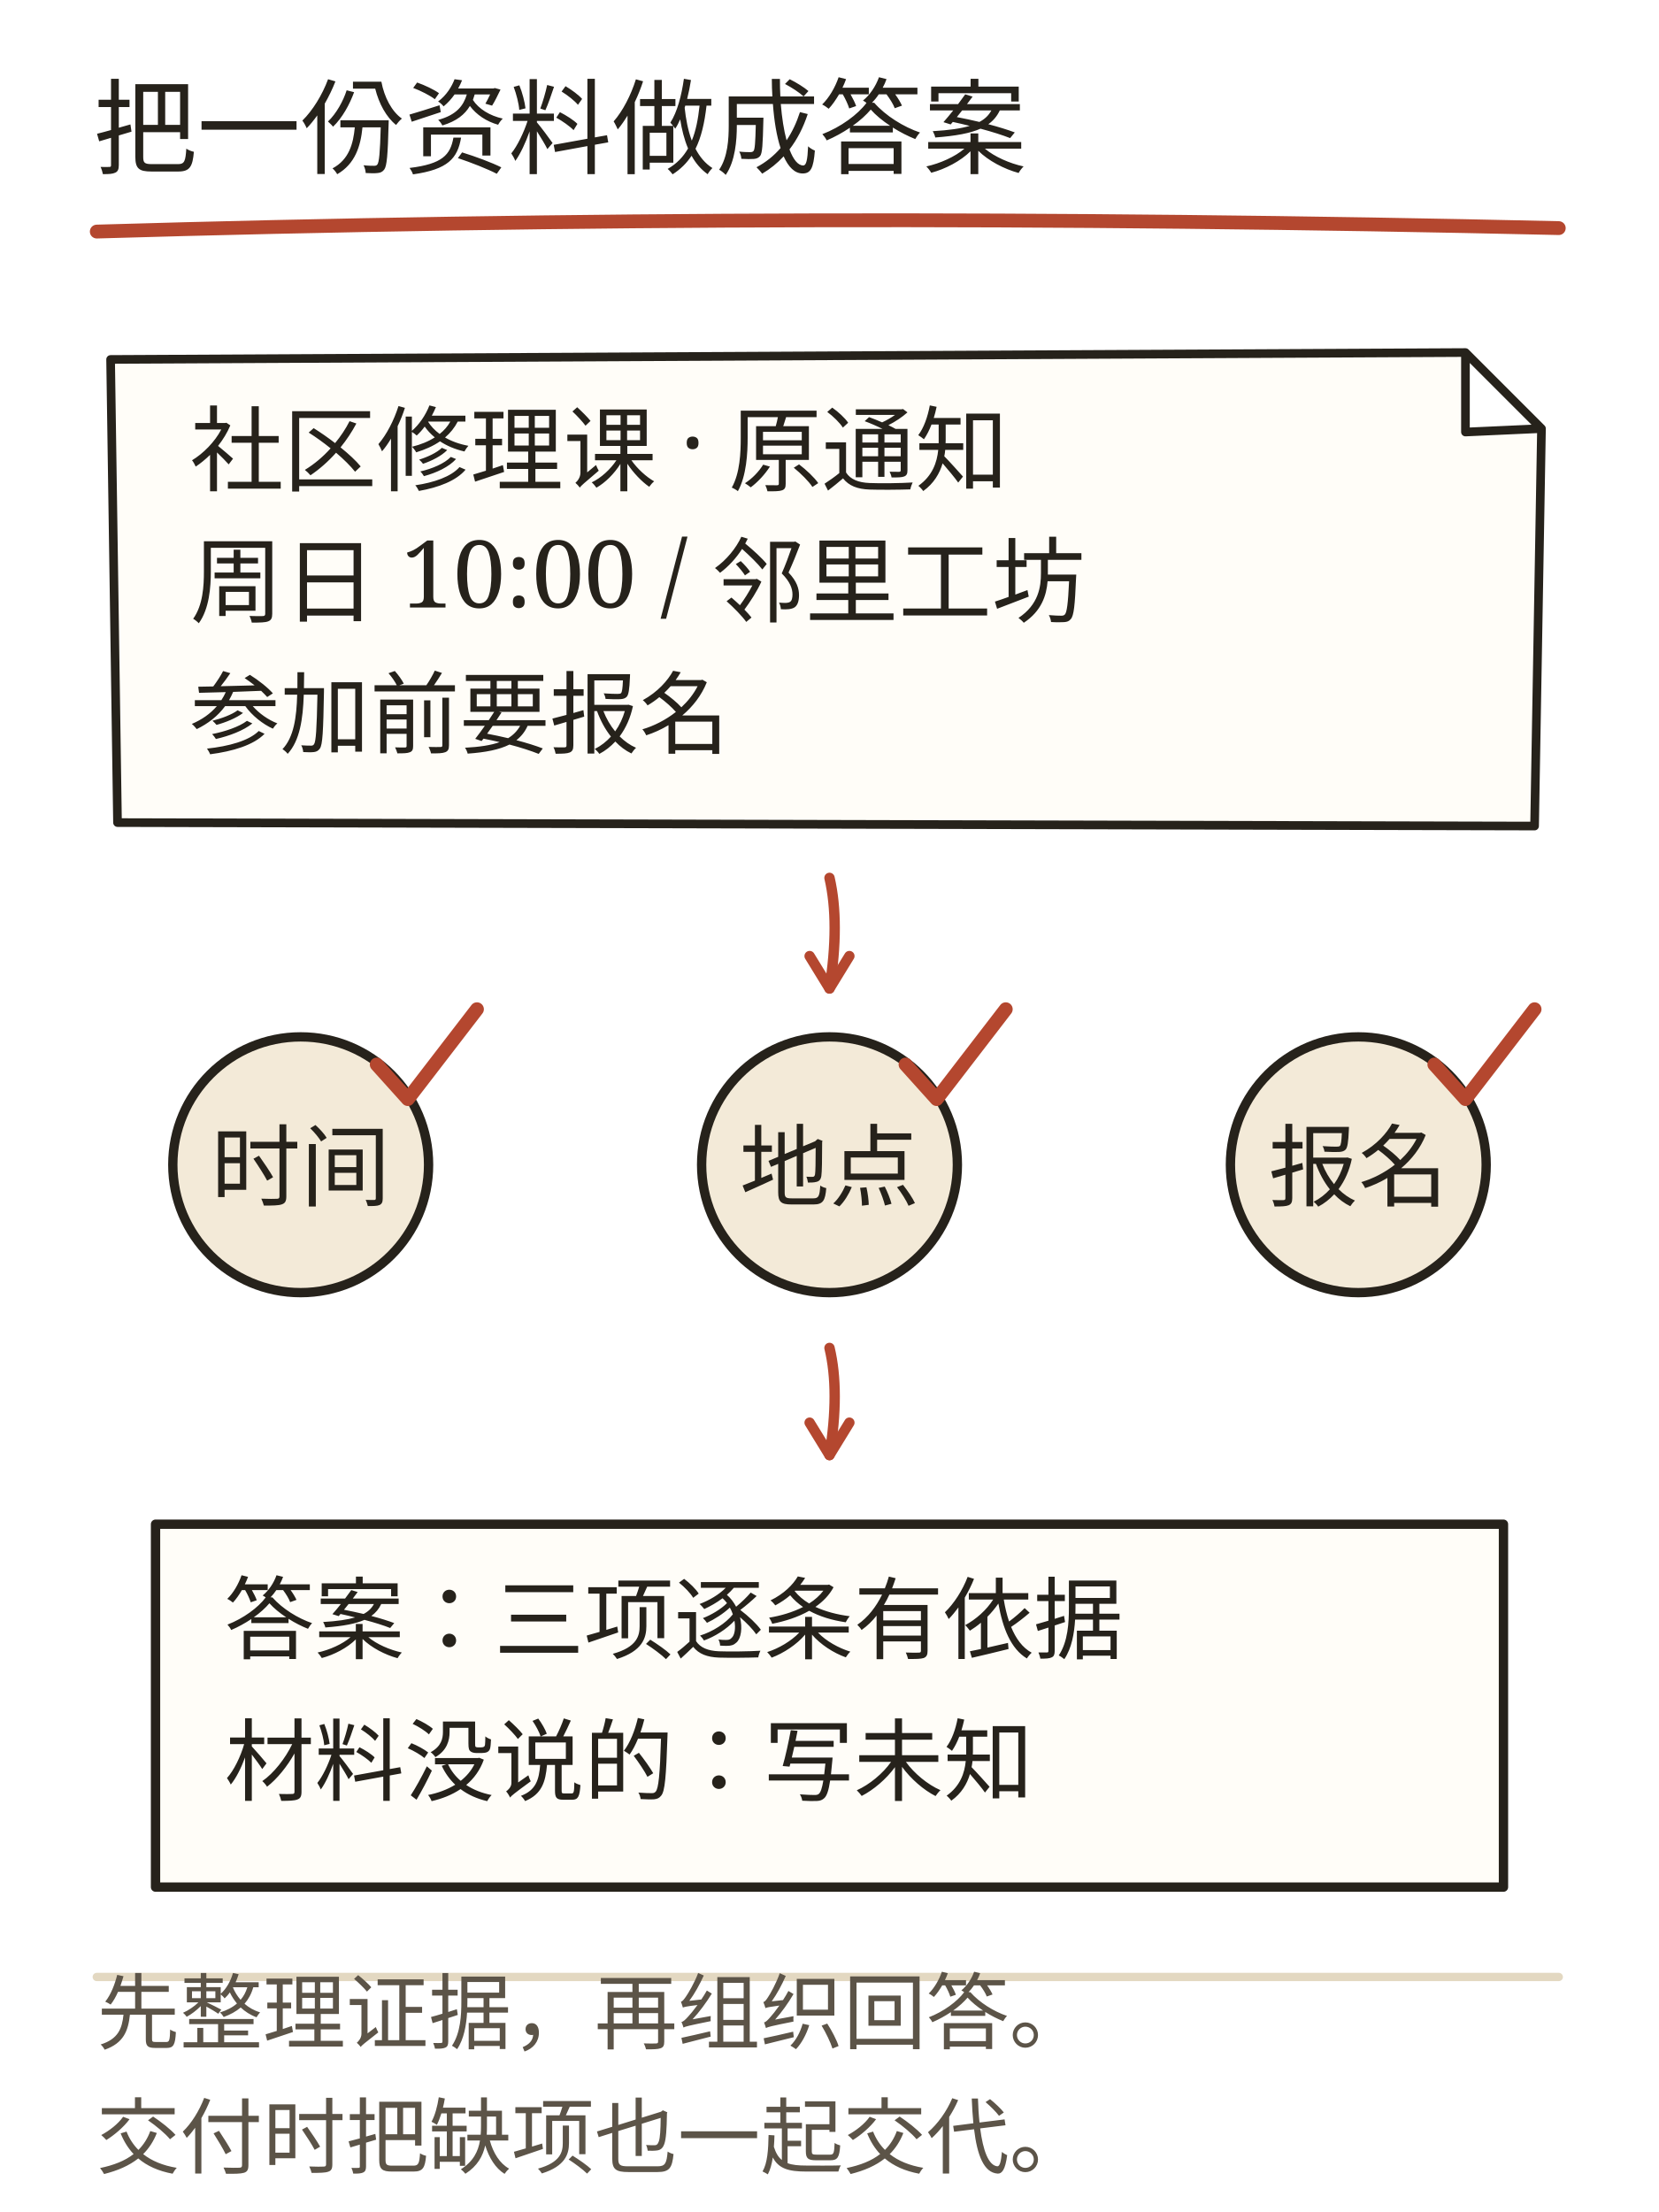
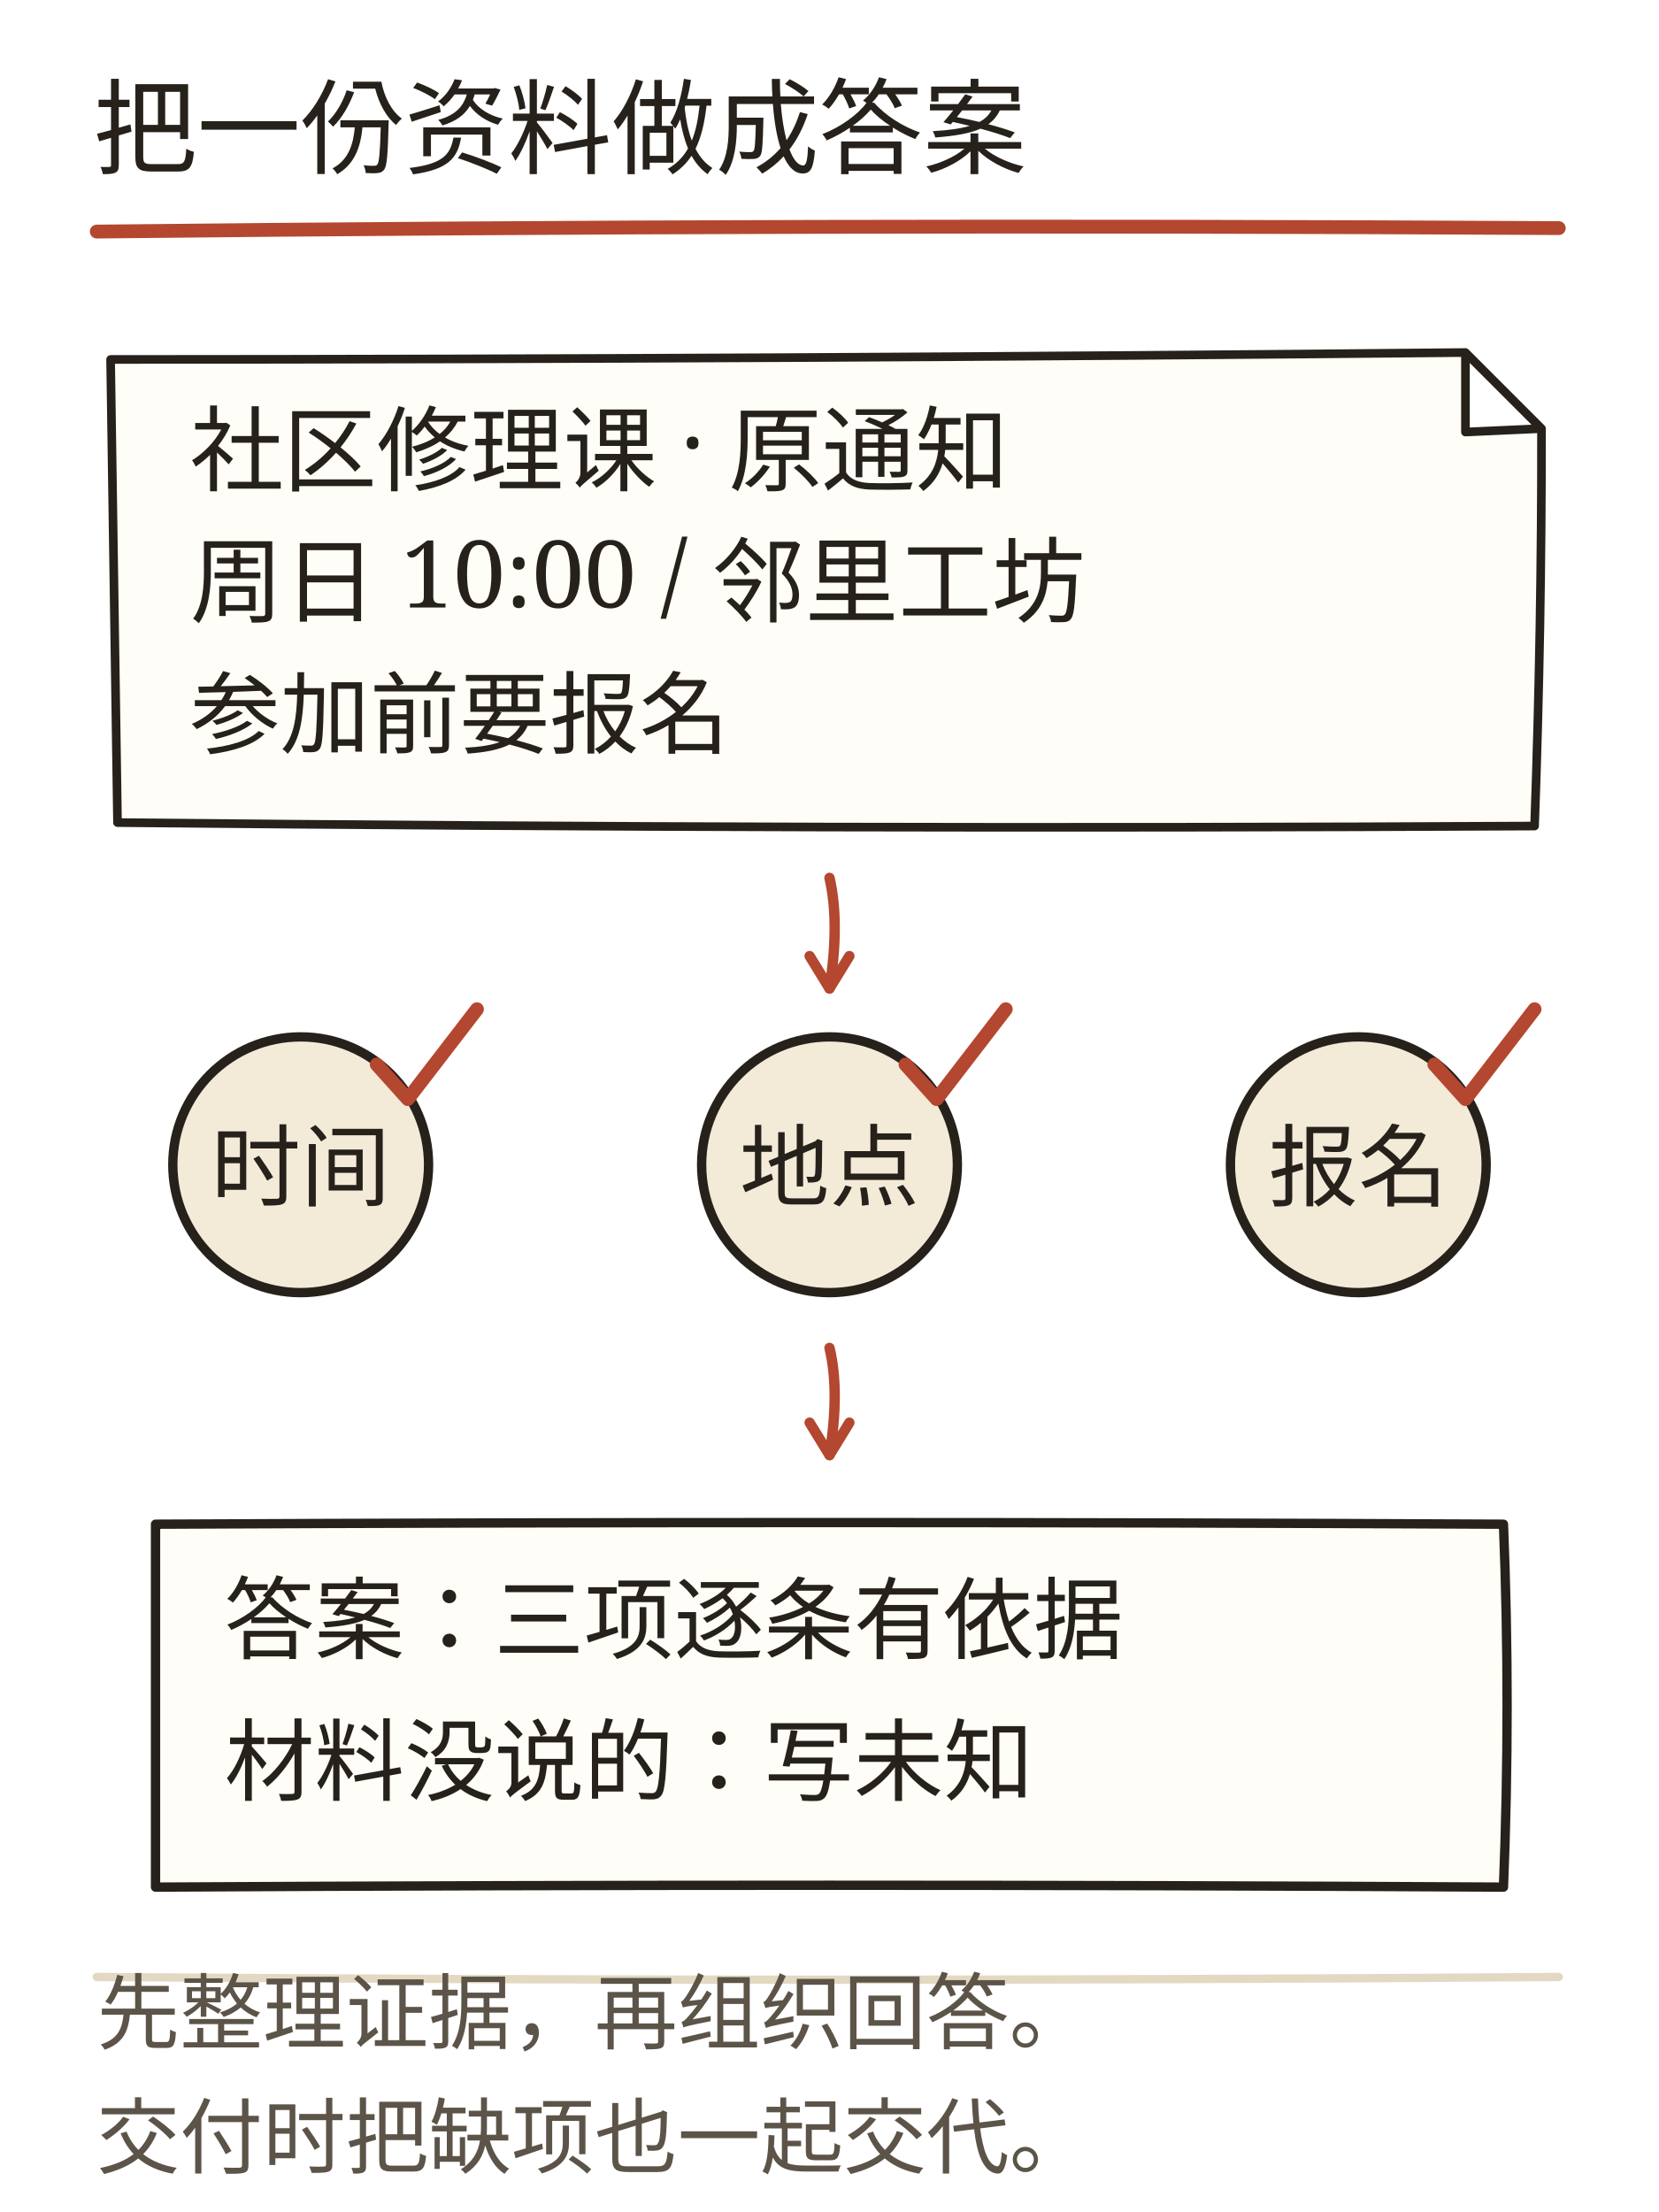
<svg xmlns="http://www.w3.org/2000/svg" width="480" height="640" viewBox="0 0 480 640" role="img" aria-labelledby="title desc">
  <g font-family="'Noto Serif SC','Source Han Serif SC','Songti SC','SimSun',serif">
    <text x="27" y="48" font-size="30" fill="#26221B" text-anchor="start">把一份资料做成答案</text>
-     <path d="M28 67 Q232 61 451 66" stroke="#B4472F" stroke-width="4" fill="none" stroke-linecap="round" stroke-linejoin="round" />
-     <path d="M32 104 L424 102 L446 124 L444 239 L34 238Z M424 102 L424 125 L446 124" stroke="#26221B" stroke-width="2.5" fill="#fffdf8" stroke-linecap="round" stroke-linejoin="round" />
+     <path d="M 28 67 Q 232 64.78 451 66" stroke="#B4472F" stroke-width="4" fill="none" stroke-linecap="round" stroke-linejoin="round" />
+     <path d="M 32 104 Q 228 103.94 424 102 L 446 124 Q 446.08 181.52 444 239 Q 239 240.08 34 238 Z M 424 102 L 424 125 L 446 124" stroke="#26221B" stroke-width="2.5" fill="#fffdf8" stroke-linecap="round" stroke-linejoin="round" />
    <text x="55" y="140" font-size="27" fill="#26221B" text-anchor="start">社区修理课 · 原通知</text>
    <text x="55" y="178" font-size="27" fill="#26221B" text-anchor="start">周日 10:00 / 邻里工坊</text>
    <text x="55" y="216" font-size="26" fill="#26221B" text-anchor="start">参加前要报名</text>
    <path d="M240 254 Q243 267 240 286" stroke="#B4472F" stroke-width="3" fill="none" stroke-linecap="round" stroke-linejoin="round" />
    <path d="M234.25 276.622 L240 286 L245.75 276.622" stroke="#B4472F" stroke-width="3" fill="none" stroke-linecap="round" stroke-linejoin="round" />
    <circle cx="87" cy="337" r="37" fill="#F3EAD8" stroke="#26221B" stroke-width="2.7" />
    <text x="87" y="347" font-size="26" fill="#26221B" text-anchor="middle">时间</text>
    <path d="M109 308 l9 10 l20 -26" stroke="#B4472F" stroke-width="4" fill="none" stroke-linecap="round" stroke-linejoin="round" />
    <circle cx="240" cy="337" r="37" fill="#F3EAD8" stroke="#26221B" stroke-width="2.7" />
    <text x="240" y="347" font-size="26" fill="#26221B" text-anchor="middle">地点</text>
    <path d="M262 308 l9 10 l20 -26" stroke="#B4472F" stroke-width="4" fill="none" stroke-linecap="round" stroke-linejoin="round" />
    <circle cx="393" cy="337" r="37" fill="#F3EAD8" stroke="#26221B" stroke-width="2.7" />
    <text x="393" y="347" font-size="26" fill="#26221B" text-anchor="middle">报名</text>
    <path d="M415 308 l9 10 l20 -26" stroke="#B4472F" stroke-width="4" fill="none" stroke-linecap="round" stroke-linejoin="round" />
    <path d="M240 390 Q243 402.5 240 421" stroke="#B4472F" stroke-width="3" fill="none" stroke-linecap="round" stroke-linejoin="round" />
    <path d="M234.25 411.622 L240 421 L245.75 411.622" stroke="#B4472F" stroke-width="3" fill="none" stroke-linecap="round" stroke-linejoin="round" />
-     <path d="M45 441 L435 441 L435 546 L45 546Z" stroke="#26221B" stroke-width="2.7" fill="#fffdf8" stroke-linecap="round" stroke-linejoin="round" />
+     <path d="M 45 441 Q 240 440.04 435 441 Q 437.1 493.5 435 546 Q 240 544.92 45 546 Z" stroke="#26221B" stroke-width="2.7" fill="#fffdf8" stroke-linecap="round" stroke-linejoin="round" />
    <text x="65" y="478" font-size="26" fill="#26221B" text-anchor="start">答案：三项逐条有依据</text>
    <text x="65" y="519" font-size="26" fill="#26221B" text-anchor="start">材料没说的：写未知</text>
-     <path d="M28 572 L451 572" stroke="#E3D8C1" stroke-width="2.4" fill="none" stroke-linecap="round" stroke-linejoin="round" />
+     <path d="M 28 572 Q 239.5 573.6 451 572" stroke="#E3D8C1" stroke-width="2.4" fill="none" stroke-linecap="round" stroke-linejoin="round" />
    <text x="28" y="591" font-size="24" fill="#5C5448" text-anchor="start">先整理证据，再组织回答。</text>
    <text x="28" y="627" font-size="24" fill="#5C5448" text-anchor="start">交付时把缺项也一起交代。</text>
  </g>
</svg>
